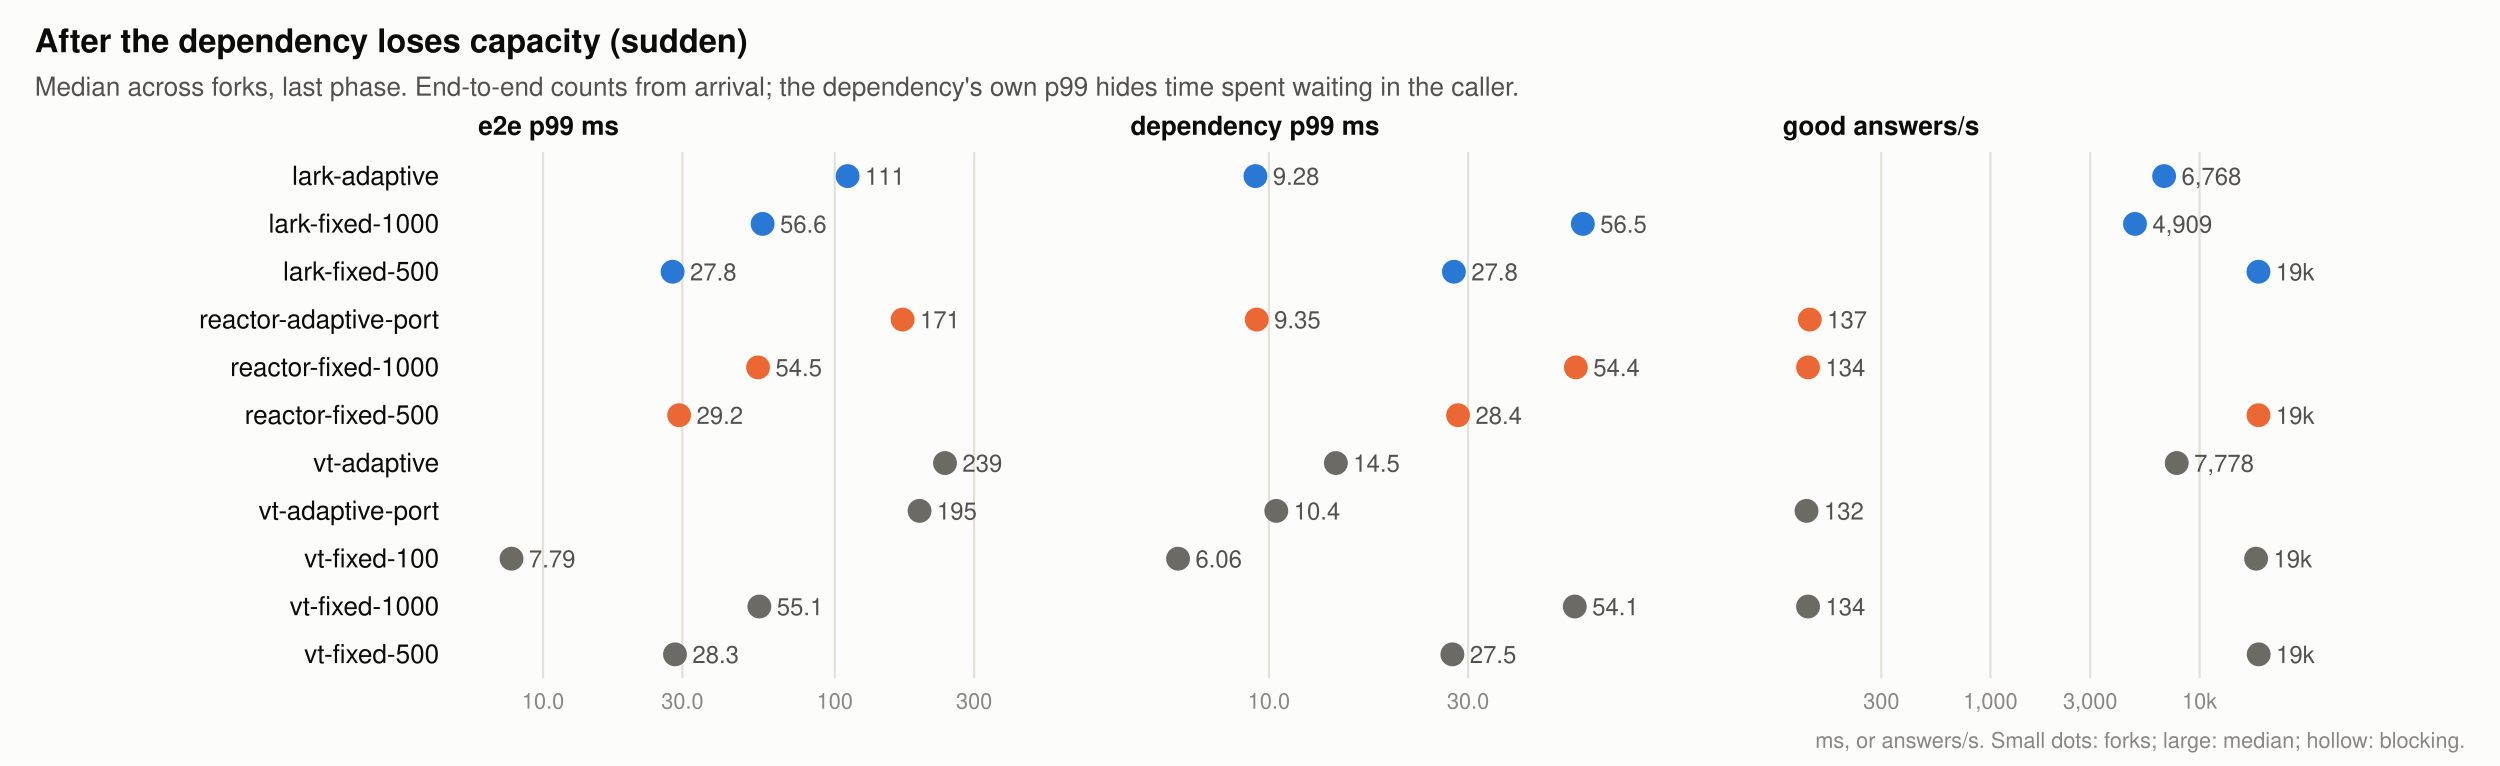
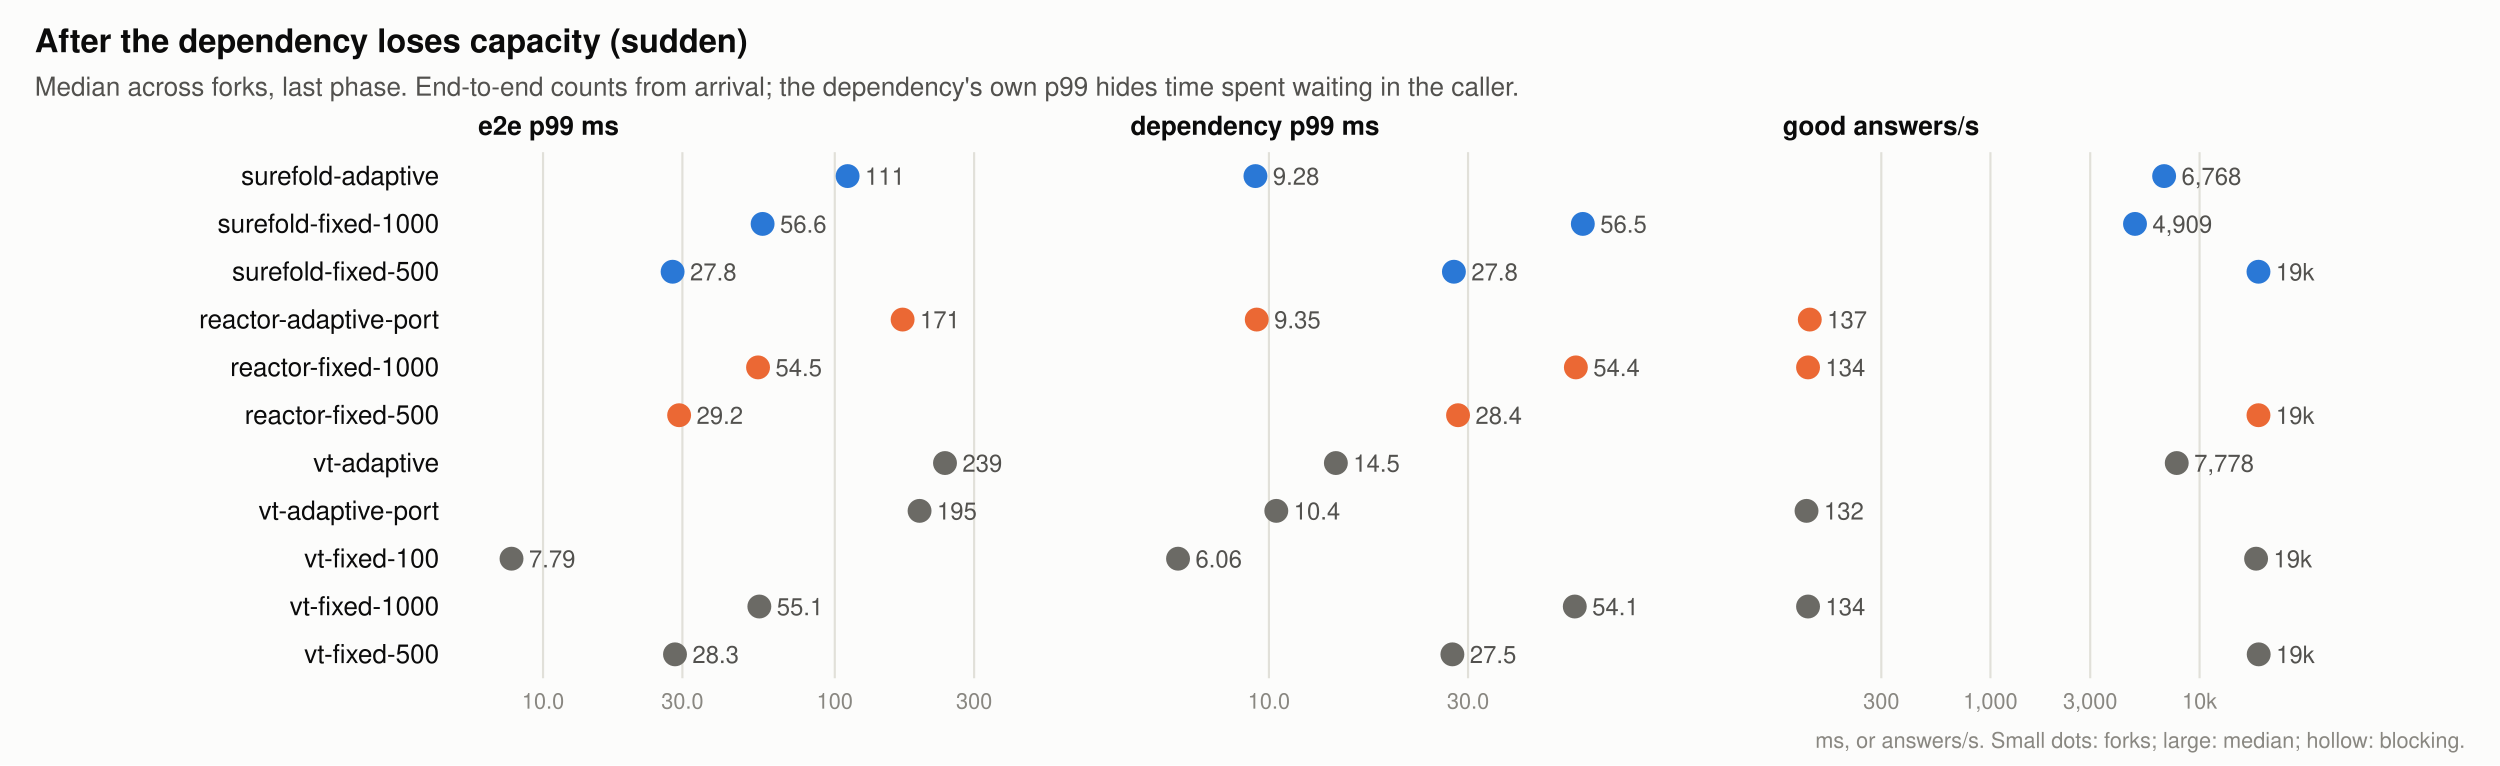
<svg xmlns="http://www.w3.org/2000/svg" viewBox="0 0 1150 352" width="1150" height="352" role="img" aria-label="After the dependency loses capacity (sudden)">
  <style>
text { font-family: -apple-system, BlinkMacSystemFont, "Segoe UI", Helvetica, Arial, sans-serif; }
.bg { fill: #fcfcfb; } .t1 { fill: #0b0b0b; } .t2 { fill: #52514e; } .mu { fill: #898781; }
.grid { stroke: #e1e0d9; stroke-width: 1; }
- .jdk { fill: #6b6a65; stroke: #6b6a65; } .lark { fill: #2a78d6; stroke: #2a78d6; }
+ .jdk { fill: #6b6a65; stroke: #6b6a65; } .surefold { fill: #2a78d6; stroke: #2a78d6; }
.reactor { fill: #eb6834; stroke: #eb6834; } .pekko { fill: #1baf7a; stroke: #1baf7a; }
.hollow { fill: #fcfcfb; stroke-width: 2; }
@media (prefers-color-scheme: dark) {
  .bg { fill: #1a1a19; } .t1 { fill: #f0efec; } .t2 { fill: #c3c2b7; } .grid { stroke: #2c2c2a; }
-   .jdk { fill: #a8a79f; stroke: #a8a79f; } .lark { fill: #3987e5; stroke: #3987e5; }
+   .jdk { fill: #a8a79f; stroke: #a8a79f; } .surefold { fill: #3987e5; stroke: #3987e5; }
  .reactor { fill: #d95926; stroke: #d95926; } .pekko { fill: #199e70; stroke: #199e70; }
  .hollow { fill: #1a1a19; }
}
</style>
  <rect class="bg" width="1150" height="352" />
  <text class="t1" x="16" y="24" font-size="15" font-weight="600">After the dependency loses capacity (sudden)</text>
  <text class="t2" x="16" y="44" font-size="12">Median across forks, last phase. End-to-end counts from arrival; the dependency's own p99 hides time spent waiting in the caller.</text>
  <text class="t1" x="220" y="62" font-size="12" font-weight="600">e2e p99 ms</text>
  <line class="grid" x1="249.8" y1="70" x2="249.8" y2="312" />
  <text class="mu" x="249.8" y="326" font-size="10" text-anchor="middle">10.0</text>
  <line class="grid" x1="313.9" y1="70" x2="313.9" y2="312" />
  <text class="mu" x="313.9" y="326" font-size="10" text-anchor="middle">30.0</text>
  <line class="grid" x1="384.0" y1="70" x2="384.0" y2="312" />
  <text class="mu" x="384.0" y="326" font-size="10" text-anchor="middle">100</text>
  <line class="grid" x1="448.1" y1="70" x2="448.1" y2="312" />
  <text class="mu" x="448.1" y="326" font-size="10" text-anchor="middle">300</text>
-   <text class="t1" x="202" y="85.0" font-size="12" text-anchor="end">lark-adaptive</text>
-   <line class="lark" x1="389.9" y1="81.0" x2="389.9" y2="81.0" stroke-width="2" opacity="0.5" />
-   <circle class="lark" cx="389.9" cy="81.0" r="2" opacity="0.7" />
-   <circle class="lark" cx="389.9" cy="81.0" r="5" />
+   <text class="t1" x="202" y="85.0" font-size="12" text-anchor="end">surefold-adaptive</text>
+   <line class="surefold" x1="389.9" y1="81.0" x2="389.9" y2="81.0" stroke-width="2" opacity="0.5" />
+   <circle class="surefold" cx="389.9" cy="81.0" r="2" opacity="0.7" />
+   <circle class="surefold" cx="389.9" cy="81.0" r="5" />
  <text class="t2" x="397.9" y="85.0" font-size="11">111</text>
-   <text class="t1" x="202" y="107.0" font-size="12" text-anchor="end">lark-fixed-1000</text>
-   <line class="lark" x1="350.8" y1="103.0" x2="350.8" y2="103.0" stroke-width="2" opacity="0.5" />
-   <circle class="lark" cx="350.8" cy="103.0" r="2" opacity="0.7" />
-   <circle class="lark" cx="350.8" cy="103.0" r="5" />
+   <text class="t1" x="202" y="107.0" font-size="12" text-anchor="end">surefold-fixed-1000</text>
+   <line class="surefold" x1="350.8" y1="103.0" x2="350.8" y2="103.0" stroke-width="2" opacity="0.5" />
+   <circle class="surefold" cx="350.8" cy="103.0" r="2" opacity="0.7" />
+   <circle class="surefold" cx="350.8" cy="103.0" r="5" />
  <text class="t2" x="358.8" y="107.0" font-size="11">56.6</text>
-   <text class="t1" x="202" y="129.0" font-size="12" text-anchor="end">lark-fixed-500</text>
-   <line class="lark" x1="309.4" y1="125.0" x2="309.4" y2="125.0" stroke-width="2" opacity="0.5" />
-   <circle class="lark" cx="309.4" cy="125.0" r="2" opacity="0.7" />
-   <circle class="lark" cx="309.4" cy="125.0" r="5" />
+   <text class="t1" x="202" y="129.0" font-size="12" text-anchor="end">surefold-fixed-500</text>
+   <line class="surefold" x1="309.4" y1="125.0" x2="309.4" y2="125.0" stroke-width="2" opacity="0.5" />
+   <circle class="surefold" cx="309.4" cy="125.0" r="2" opacity="0.7" />
+   <circle class="surefold" cx="309.4" cy="125.0" r="5" />
  <text class="t2" x="317.4" y="129.0" font-size="11">27.8</text>
  <text class="t1" x="202" y="151.0" font-size="12" text-anchor="end">reactor-adaptive-port</text>
  <line class="reactor" x1="415.2" y1="147.0" x2="415.2" y2="147.0" stroke-width="2" opacity="0.5" />
  <circle class="reactor" cx="415.2" cy="147.0" r="2" opacity="0.7" />
  <circle class="reactor" cx="415.2" cy="147.0" r="5" />
  <text class="t2" x="423.2" y="151.0" font-size="11">171</text>
  <text class="t1" x="202" y="173.0" font-size="12" text-anchor="end">reactor-fixed-1000</text>
  <line class="reactor" x1="348.7" y1="169.0" x2="348.7" y2="169.0" stroke-width="2" opacity="0.5" />
  <circle class="reactor" cx="348.7" cy="169.0" r="2" opacity="0.7" />
  <circle class="reactor" cx="348.7" cy="169.0" r="5" />
  <text class="t2" x="356.7" y="173.0" font-size="11">54.5</text>
  <text class="t1" x="202" y="195.0" font-size="12" text-anchor="end">reactor-fixed-500</text>
  <line class="reactor" x1="312.4" y1="191.0" x2="312.4" y2="191.0" stroke-width="2" opacity="0.5" />
  <circle class="reactor" cx="312.4" cy="191.0" r="2" opacity="0.7" />
  <circle class="reactor" cx="312.4" cy="191.0" r="5" />
  <text class="t2" x="320.4" y="195.0" font-size="11">29.2</text>
  <text class="t1" x="202" y="217.0" font-size="12" text-anchor="end">vt-adaptive</text>
  <line class="jdk" x1="434.7" y1="213.0" x2="434.7" y2="213.0" stroke-width="2" opacity="0.5" />
  <circle class="jdk" cx="434.7" cy="213.0" r="2" opacity="0.7" />
  <circle class="jdk" cx="434.7" cy="213.0" r="5" />
  <text class="t2" x="442.7" y="217.0" font-size="11">239</text>
  <text class="t1" x="202" y="239.0" font-size="12" text-anchor="end">vt-adaptive-port</text>
  <line class="jdk" x1="423.0" y1="235.0" x2="423.0" y2="235.0" stroke-width="2" opacity="0.5" />
  <circle class="jdk" cx="423.0" cy="235.0" r="2" opacity="0.7" />
  <circle class="jdk" cx="423.0" cy="235.0" r="5" />
  <text class="t2" x="431.0" y="239.0" font-size="11">195</text>
  <text class="t1" x="202" y="261.0" font-size="12" text-anchor="end">vt-fixed-100</text>
  <line class="jdk" x1="235.3" y1="257.0" x2="235.3" y2="257.0" stroke-width="2" opacity="0.5" />
  <circle class="jdk" cx="235.3" cy="257.0" r="2" opacity="0.7" />
  <circle class="jdk" cx="235.3" cy="257.0" r="5" />
  <text class="t2" x="243.3" y="261.0" font-size="11">7.79</text>
  <text class="t1" x="202" y="283.0" font-size="12" text-anchor="end">vt-fixed-1000</text>
  <line class="jdk" x1="349.3" y1="279.0" x2="349.3" y2="279.0" stroke-width="2" opacity="0.5" />
  <circle class="jdk" cx="349.3" cy="279.0" r="2" opacity="0.7" />
  <circle class="jdk" cx="349.3" cy="279.0" r="5" />
  <text class="t2" x="357.3" y="283.0" font-size="11">55.1</text>
  <text class="t1" x="202" y="305.0" font-size="12" text-anchor="end">vt-fixed-500</text>
  <line class="jdk" x1="310.5" y1="301.0" x2="310.5" y2="301.0" stroke-width="2" opacity="0.5" />
  <circle class="jdk" cx="310.5" cy="301.0" r="2" opacity="0.7" />
  <circle class="jdk" cx="310.5" cy="301.0" r="5" />
  <text class="t2" x="318.5" y="305.0" font-size="11">28.3</text>
  <text class="t1" x="520" y="62" font-size="12" font-weight="600">dependency p99 ms</text>
  <line class="grid" x1="583.7" y1="70" x2="583.7" y2="312" />
  <text class="mu" x="583.7" y="326" font-size="10" text-anchor="middle">10.0</text>
  <line class="grid" x1="675.3" y1="70" x2="675.3" y2="312" />
  <text class="mu" x="675.3" y="326" font-size="10" text-anchor="middle">30.0</text>
-   <line class="lark" x1="577.5" y1="81.0" x2="577.5" y2="81.0" stroke-width="2" opacity="0.5" />
-   <circle class="lark" cx="577.5" cy="81.0" r="2" opacity="0.7" />
-   <circle class="lark" cx="577.5" cy="81.0" r="5" />
+   <line class="surefold" x1="577.5" y1="81.0" x2="577.5" y2="81.0" stroke-width="2" opacity="0.5" />
+   <circle class="surefold" cx="577.5" cy="81.0" r="2" opacity="0.7" />
+   <circle class="surefold" cx="577.5" cy="81.0" r="5" />
  <text class="t2" x="585.5" y="85.0" font-size="11">9.28</text>
-   <line class="lark" x1="728.1" y1="103.0" x2="728.1" y2="103.0" stroke-width="2" opacity="0.5" />
-   <circle class="lark" cx="728.1" cy="103.0" r="2" opacity="0.7" />
-   <circle class="lark" cx="728.1" cy="103.0" r="5" />
+   <line class="surefold" x1="728.1" y1="103.0" x2="728.1" y2="103.0" stroke-width="2" opacity="0.5" />
+   <circle class="surefold" cx="728.1" cy="103.0" r="2" opacity="0.7" />
+   <circle class="surefold" cx="728.1" cy="103.0" r="5" />
  <text class="t2" x="736.1" y="107.0" font-size="11">56.5</text>
-   <line class="lark" x1="668.8" y1="125.0" x2="668.8" y2="125.0" stroke-width="2" opacity="0.5" />
-   <circle class="lark" cx="668.8" cy="125.0" r="2" opacity="0.7" />
-   <circle class="lark" cx="668.8" cy="125.0" r="5" />
+   <line class="surefold" x1="668.8" y1="125.0" x2="668.8" y2="125.0" stroke-width="2" opacity="0.5" />
+   <circle class="surefold" cx="668.8" cy="125.0" r="2" opacity="0.7" />
+   <circle class="surefold" cx="668.8" cy="125.0" r="5" />
  <text class="t2" x="676.8" y="129.0" font-size="11">27.8</text>
  <line class="reactor" x1="578.1" y1="147.0" x2="578.1" y2="147.0" stroke-width="2" opacity="0.5" />
  <circle class="reactor" cx="578.1" cy="147.0" r="2" opacity="0.7" />
  <circle class="reactor" cx="578.1" cy="147.0" r="5" />
  <text class="t2" x="586.1" y="151.0" font-size="11">9.35</text>
  <line class="reactor" x1="724.9" y1="169.0" x2="724.9" y2="169.0" stroke-width="2" opacity="0.5" />
  <circle class="reactor" cx="724.9" cy="169.0" r="2" opacity="0.7" />
  <circle class="reactor" cx="724.9" cy="169.0" r="5" />
  <text class="t2" x="732.9" y="173.0" font-size="11">54.4</text>
  <line class="reactor" x1="670.7" y1="191.0" x2="670.7" y2="191.0" stroke-width="2" opacity="0.5" />
  <circle class="reactor" cx="670.7" cy="191.0" r="2" opacity="0.7" />
  <circle class="reactor" cx="670.7" cy="191.0" r="5" />
  <text class="t2" x="678.7" y="195.0" font-size="11">28.4</text>
  <line class="jdk" x1="614.5" y1="213.0" x2="614.5" y2="213.0" stroke-width="2" opacity="0.5" />
  <circle class="jdk" cx="614.5" cy="213.0" r="2" opacity="0.7" />
  <circle class="jdk" cx="614.5" cy="213.0" r="5" />
  <text class="t2" x="622.5" y="217.0" font-size="11">14.5</text>
  <line class="jdk" x1="587.1" y1="235.0" x2="587.1" y2="235.0" stroke-width="2" opacity="0.5" />
  <circle class="jdk" cx="587.1" cy="235.0" r="2" opacity="0.7" />
  <circle class="jdk" cx="587.1" cy="235.0" r="5" />
  <text class="t2" x="595.1" y="239.0" font-size="11">10.4</text>
  <line class="jdk" x1="541.9" y1="257.0" x2="541.9" y2="257.0" stroke-width="2" opacity="0.5" />
  <circle class="jdk" cx="541.9" cy="257.0" r="2" opacity="0.7" />
  <circle class="jdk" cx="541.9" cy="257.0" r="5" />
  <text class="t2" x="549.9" y="261.0" font-size="11">6.06</text>
  <line class="jdk" x1="724.4" y1="279.0" x2="724.4" y2="279.0" stroke-width="2" opacity="0.5" />
  <circle class="jdk" cx="724.4" cy="279.0" r="2" opacity="0.7" />
  <circle class="jdk" cx="724.4" cy="279.0" r="5" />
  <text class="t2" x="732.4" y="283.0" font-size="11">54.1</text>
  <line class="jdk" x1="668.1" y1="301.0" x2="668.1" y2="301.0" stroke-width="2" opacity="0.5" />
  <circle class="jdk" cx="668.1" cy="301.0" r="2" opacity="0.7" />
  <circle class="jdk" cx="668.1" cy="301.0" r="5" />
  <text class="t2" x="676.1" y="305.0" font-size="11">27.5</text>
  <text class="t1" x="820" y="62" font-size="12" font-weight="600">good answers/s</text>
  <line class="grid" x1="865.4" y1="70" x2="865.4" y2="312" />
  <text class="mu" x="865.4" y="326" font-size="10" text-anchor="middle">300</text>
  <line class="grid" x1="915.6" y1="70" x2="915.6" y2="312" />
  <text class="mu" x="915.6" y="326" font-size="10" text-anchor="middle">1,000</text>
  <line class="grid" x1="961.5" y1="70" x2="961.5" y2="312" />
  <text class="mu" x="961.5" y="326" font-size="10" text-anchor="middle">3,000</text>
  <line class="grid" x1="1011.8" y1="70" x2="1011.8" y2="312" />
  <text class="mu" x="1011.8" y="326" font-size="10" text-anchor="middle">10k</text>
-   <line class="lark" x1="995.5" y1="81.0" x2="995.5" y2="81.0" stroke-width="2" opacity="0.5" />
-   <circle class="lark" cx="995.5" cy="81.0" r="2" opacity="0.7" />
-   <circle class="lark" cx="995.5" cy="81.0" r="5" />
+   <line class="surefold" x1="995.5" y1="81.0" x2="995.5" y2="81.0" stroke-width="2" opacity="0.5" />
+   <circle class="surefold" cx="995.5" cy="81.0" r="2" opacity="0.7" />
+   <circle class="surefold" cx="995.5" cy="81.0" r="5" />
  <text class="t2" x="1003.5" y="85.0" font-size="11">6,768</text>
-   <line class="lark" x1="982.1" y1="103.0" x2="982.1" y2="103.0" stroke-width="2" opacity="0.5" />
-   <circle class="lark" cx="982.1" cy="103.0" r="2" opacity="0.7" />
-   <circle class="lark" cx="982.1" cy="103.0" r="5" />
+   <line class="surefold" x1="982.1" y1="103.0" x2="982.1" y2="103.0" stroke-width="2" opacity="0.5" />
+   <circle class="surefold" cx="982.1" cy="103.0" r="2" opacity="0.7" />
+   <circle class="surefold" cx="982.1" cy="103.0" r="5" />
  <text class="t2" x="990.1" y="107.0" font-size="11">4,909</text>
-   <line class="lark" x1="1038.9" y1="125.0" x2="1038.9" y2="125.0" stroke-width="2" opacity="0.5" />
-   <circle class="lark" cx="1038.9" cy="125.0" r="2" opacity="0.7" />
-   <circle class="lark" cx="1038.9" cy="125.0" r="5" />
+   <line class="surefold" x1="1038.9" y1="125.0" x2="1038.9" y2="125.0" stroke-width="2" opacity="0.5" />
+   <circle class="surefold" cx="1038.9" cy="125.0" r="2" opacity="0.7" />
+   <circle class="surefold" cx="1038.9" cy="125.0" r="5" />
  <text class="t2" x="1046.9" y="129.0" font-size="11">19k</text>
  <line class="reactor" x1="832.5" y1="147.0" x2="832.5" y2="147.0" stroke-width="2" opacity="0.5" />
  <circle class="reactor" cx="832.5" cy="147.0" r="2" opacity="0.7" />
  <circle class="reactor" cx="832.5" cy="147.0" r="5" />
  <text class="t2" x="840.5" y="151.0" font-size="11">137</text>
  <line class="reactor" x1="831.7" y1="169.0" x2="831.7" y2="169.0" stroke-width="2" opacity="0.5" />
  <circle class="reactor" cx="831.7" cy="169.0" r="2" opacity="0.7" />
  <circle class="reactor" cx="831.7" cy="169.0" r="5" />
  <text class="t2" x="839.7" y="173.0" font-size="11">134</text>
  <line class="reactor" x1="1038.9" y1="191.0" x2="1038.9" y2="191.0" stroke-width="2" opacity="0.5" />
  <circle class="reactor" cx="1038.9" cy="191.0" r="2" opacity="0.7" />
  <circle class="reactor" cx="1038.9" cy="191.0" r="5" />
  <text class="t2" x="1046.9" y="195.0" font-size="11">19k</text>
  <line class="jdk" x1="1001.3" y1="213.0" x2="1001.3" y2="213.0" stroke-width="2" opacity="0.5" />
  <circle class="jdk" cx="1001.3" cy="213.0" r="2" opacity="0.7" />
  <circle class="jdk" cx="1001.3" cy="213.0" r="5" />
  <text class="t2" x="1009.3" y="217.0" font-size="11">7,778</text>
  <line class="jdk" x1="831.0" y1="235.0" x2="831.0" y2="235.0" stroke-width="2" opacity="0.5" />
  <circle class="jdk" cx="831.0" cy="235.0" r="2" opacity="0.7" />
  <circle class="jdk" cx="831.0" cy="235.0" r="5" />
  <text class="t2" x="839.0" y="239.0" font-size="11">132</text>
  <line class="jdk" x1="1037.8" y1="257.0" x2="1037.8" y2="257.0" stroke-width="2" opacity="0.5" />
  <circle class="jdk" cx="1037.8" cy="257.0" r="2" opacity="0.7" />
  <circle class="jdk" cx="1037.8" cy="257.0" r="5" />
  <text class="t2" x="1045.8" y="261.0" font-size="11">19k</text>
  <line class="jdk" x1="831.7" y1="279.0" x2="831.7" y2="279.0" stroke-width="2" opacity="0.5" />
  <circle class="jdk" cx="831.7" cy="279.0" r="2" opacity="0.7" />
  <circle class="jdk" cx="831.7" cy="279.0" r="5" />
  <text class="t2" x="839.7" y="283.0" font-size="11">134</text>
  <line class="jdk" x1="1039.0" y1="301.0" x2="1039.0" y2="301.0" stroke-width="2" opacity="0.5" />
  <circle class="jdk" cx="1039.0" cy="301.0" r="2" opacity="0.7" />
  <circle class="jdk" cx="1039.0" cy="301.0" r="5" />
  <text class="t2" x="1047.0" y="305.0" font-size="11">19k</text>
  <text class="mu" x="1134" y="344" font-size="10" text-anchor="end">ms, or answers/s. Small dots: forks; large: median; hollow: blocking.</text>
</svg>
